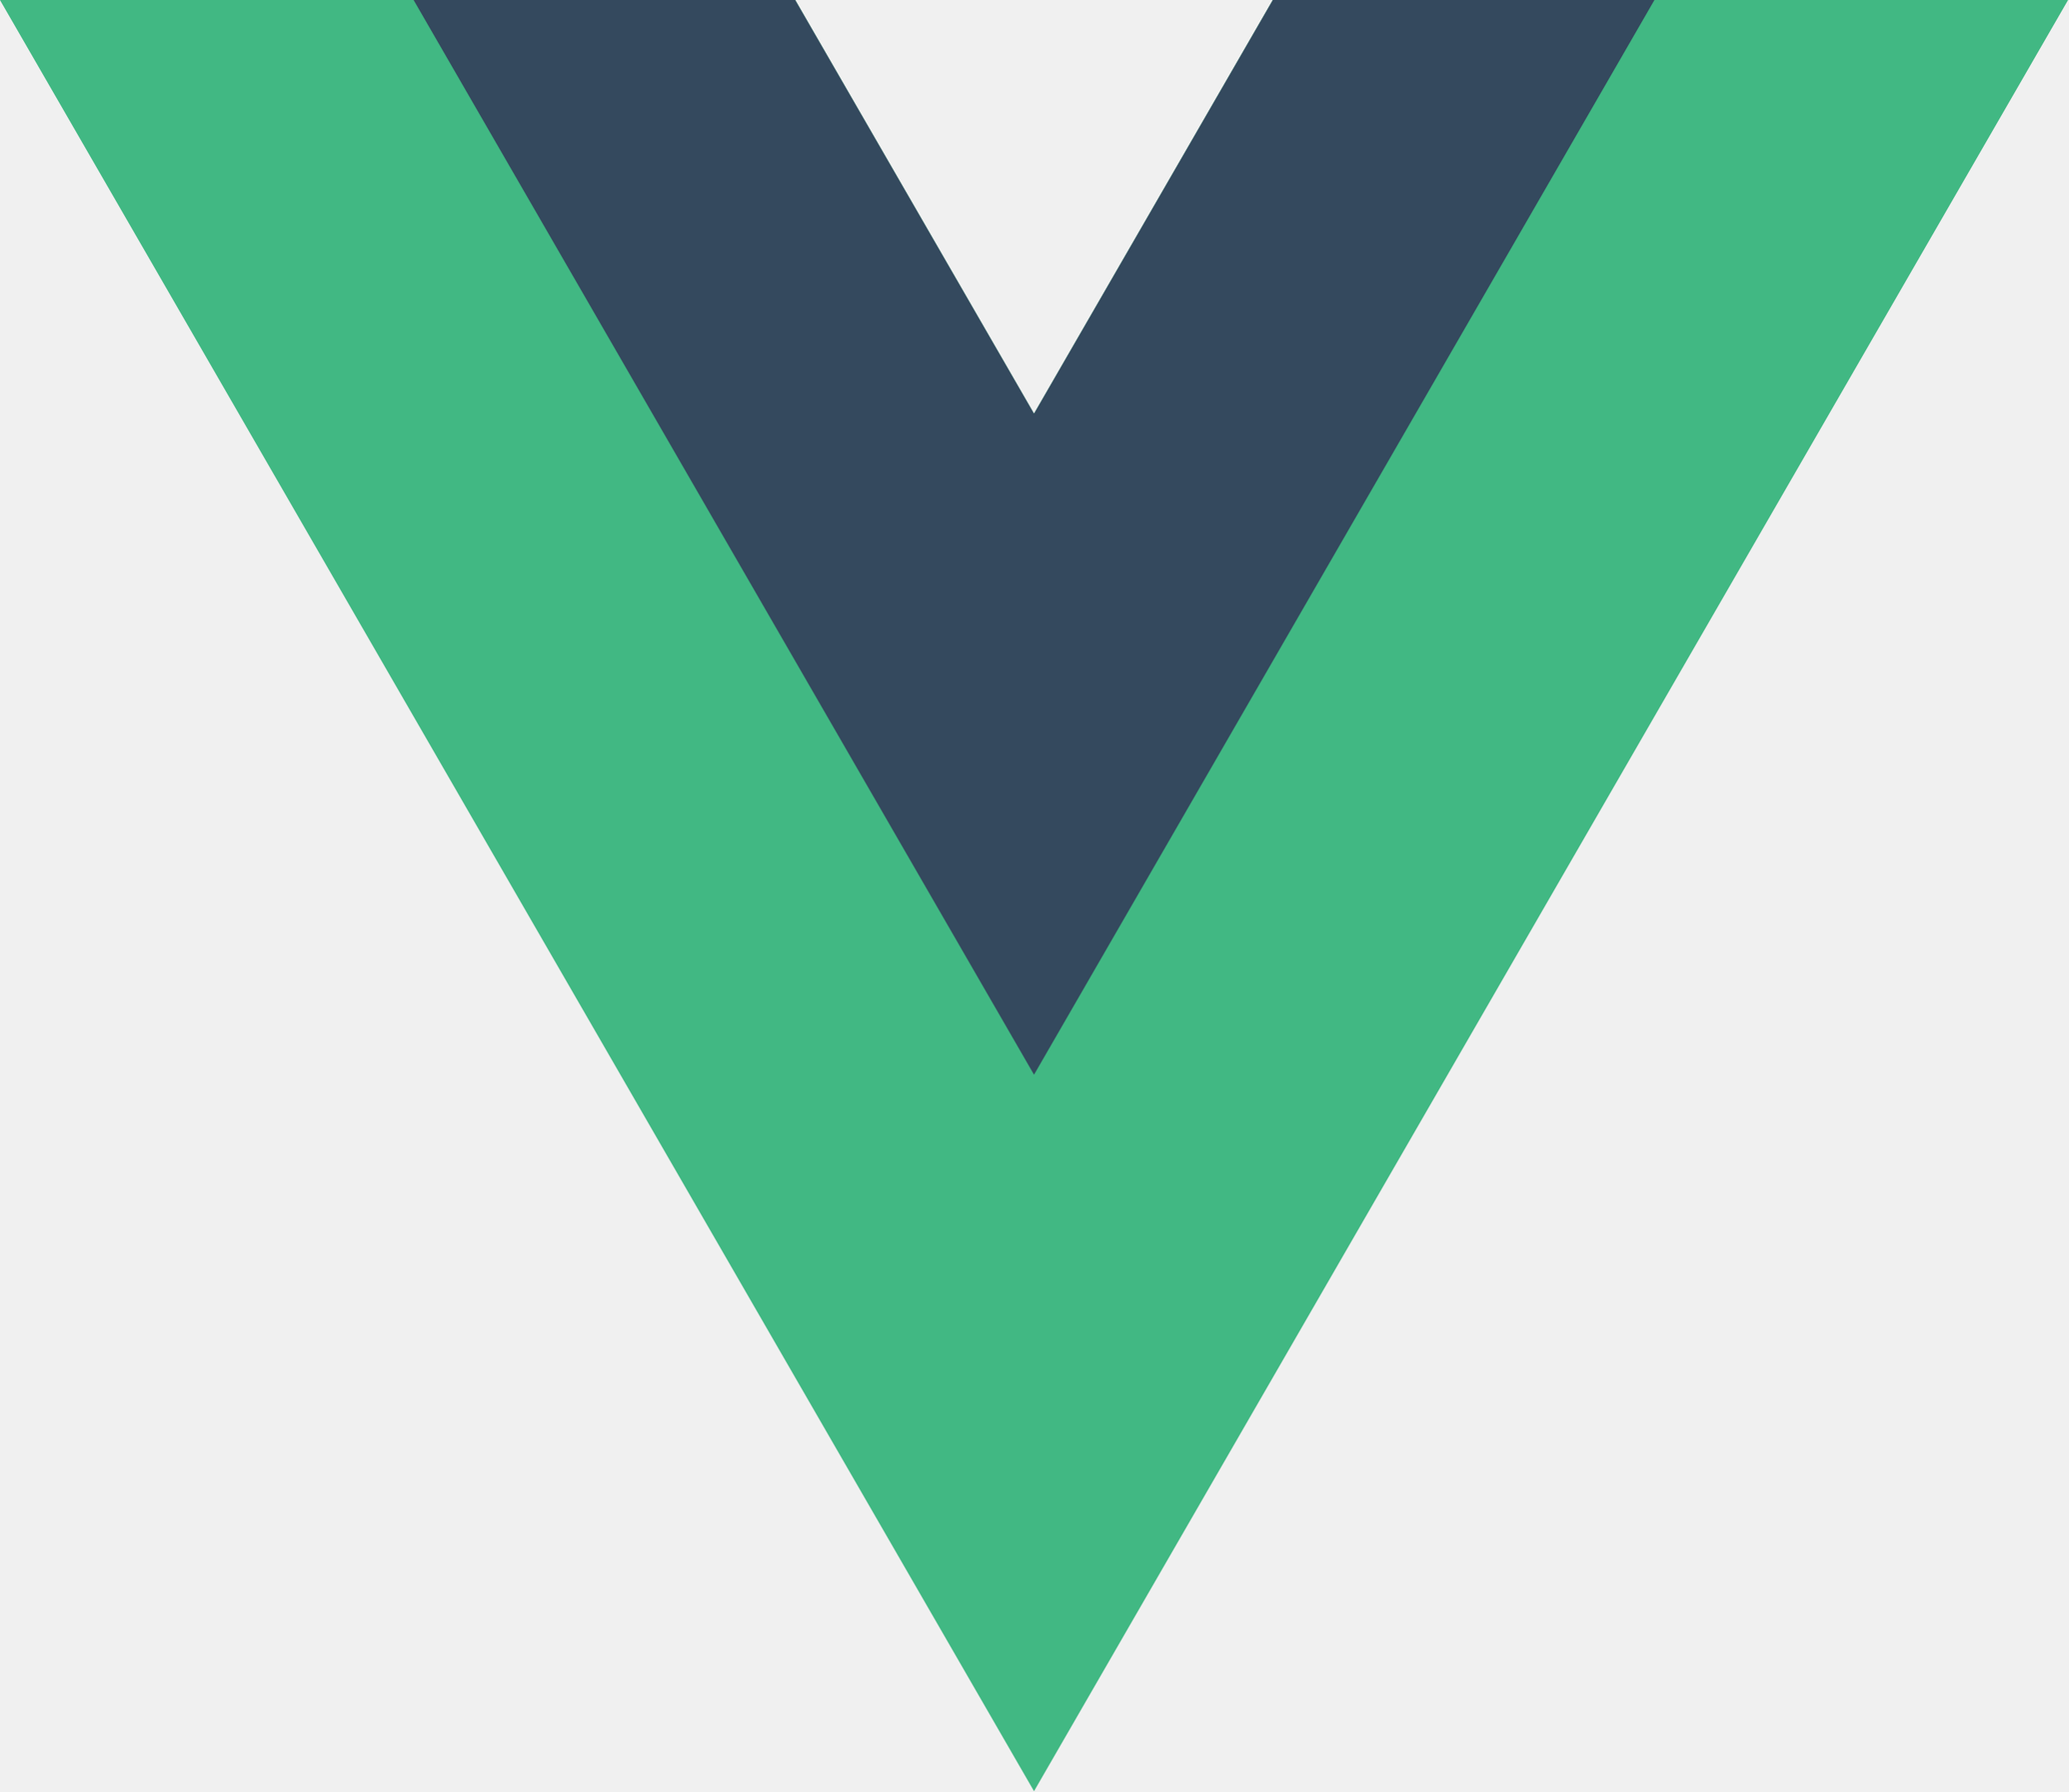
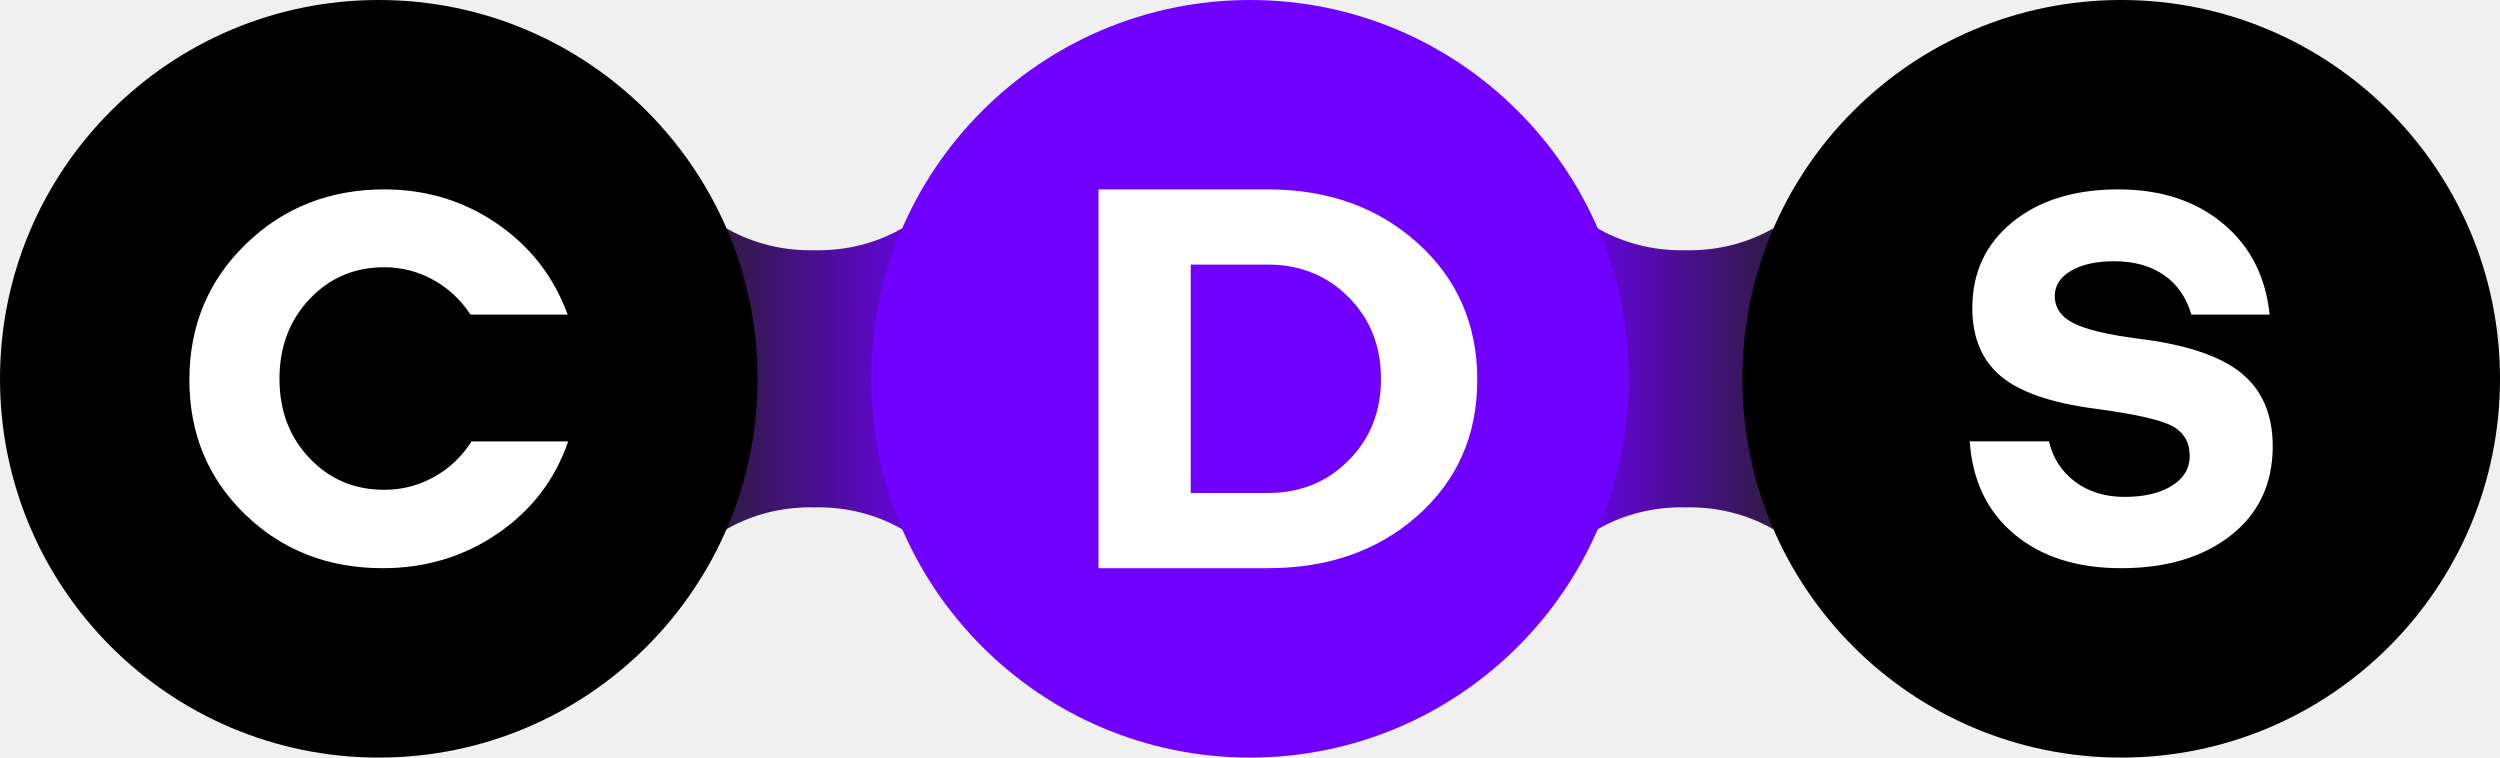
- <svg xmlns="http://www.w3.org/2000/svg" viewBox="0 0 261.76 226.69">
-   <path d="M161.096.001l-30.225 52.351L100.647.001H-.005l130.877 226.688L261.749.001z" fill="#41b883" />
-   <path d="M161.096.001l-30.225 52.351L100.647.001H52.346l78.526 136.01L209.398.001z" fill="#34495e" />
+ <svg xmlns="http://www.w3.org/2000/svg" width="66" height="20" viewBox="0 0 66 20" fill="none">
+   <path fill-rule="evenodd" clip-rule="evenodd" d="M23.635 6.127C22.961 6.47 22.221 6.623 21.497 6.606C20.772 6.623 20.033 6.47 19.359 6.127C18.794 5.839 18.338 5.449 18.001 5L18 5.002C19.042 6.447 19.646 8.161 19.646 10H23.361C23.361 8.165 23.962 6.455 25 5.012L24.992 5C24.656 5.449 24.2 5.839 23.635 6.127ZM23.361 10H19.646C19.646 11.839 19.042 13.553 18 14.998L18.001 15C18.338 14.55 18.794 14.161 19.359 13.873C20.033 13.53 20.772 13.377 21.497 13.395C22.221 13.377 22.961 13.53 23.635 13.873C24.2 14.161 24.656 14.55 24.992 15L25 14.988C23.962 13.545 23.361 11.835 23.361 10Z" fill="url(#paint0_linear)" />
+   <path fill-rule="evenodd" clip-rule="evenodd" d="M46.634 6.127C45.96 6.47 45.221 6.623 44.496 6.606C43.772 6.623 43.033 6.47 42.359 6.127C41.794 5.839 41.338 5.449 41.001 5L41 5.002C42.042 6.447 42.645 8.161 42.646 10H46.361C46.361 8.165 46.962 6.455 48 5.012L47.992 5C47.655 5.449 47.199 5.839 46.634 6.127ZM46.361 10H42.646C42.645 11.839 42.042 13.553 41 14.998L41.001 15C41.338 14.55 41.794 14.161 42.359 13.873C43.033 13.53 43.772 13.377 44.496 13.395C45.221 13.377 45.96 13.53 46.634 13.873C47.199 14.161 47.655 14.55 47.992 15L48 14.988C46.962 13.545 46.361 11.835 46.361 10Z" fill="url(#paint1_linear)" />
+   <path fill-rule="evenodd" clip-rule="evenodd" d="M66 10C66 15.523 61.523 20 56 20C50.477 20 46 15.523 46 10C46 4.477 50.477 0 56 0C61.523 0 66 4.477 66 10Z" fill="black" />
+   <path fill-rule="evenodd" clip-rule="evenodd" d="M55.924 5C57.042 5 57.962 5.3 58.683 5.898C59.404 6.497 59.815 7.299 59.917 8.305H57.851C57.721 7.855 57.481 7.507 57.13 7.263C56.778 7.019 56.34 6.897 55.813 6.897C55.341 6.897 54.962 6.981 54.676 7.148C54.389 7.316 54.246 7.538 54.246 7.816C54.246 8.123 54.408 8.36 54.731 8.527C55.055 8.695 55.619 8.832 56.423 8.937C57.689 9.09 58.602 9.392 59.161 9.842C59.72 10.293 60 10.939 60 11.782C60 12.768 59.633 13.552 58.898 14.131C58.163 14.71 57.194 15 55.993 15C54.837 15 53.901 14.703 53.185 14.109C52.469 13.515 52.074 12.697 52 11.652H54.093C54.195 12.093 54.424 12.447 54.78 12.716C55.136 12.984 55.572 13.118 56.09 13.118C56.608 13.118 57.023 13.02 57.338 12.823C57.652 12.627 57.809 12.366 57.809 12.04C57.809 11.686 57.661 11.425 57.366 11.257C57.07 11.09 56.386 10.934 55.314 10.79C54.149 10.637 53.317 10.35 52.818 9.928C52.319 9.507 52.069 8.908 52.069 8.132C52.069 7.193 52.423 6.437 53.13 5.862C53.837 5.288 54.768 5 55.924 5Z" fill="white" />
+   <path fill-rule="evenodd" clip-rule="evenodd" d="M33 20C27.477 20 23 15.523 23 10C23 4.477 27.477 0 33 0C38.523 0 43 4.477 43 10C43 15.523 38.523 20 33 20Z" fill="#7000FF" />
+   <path fill-rule="evenodd" clip-rule="evenodd" d="M31.435 6.985V13.015H33.469C34.321 13.015 35.033 12.728 35.602 12.155C36.173 11.581 36.458 10.863 36.458 10C36.458 9.137 36.173 8.419 35.602 7.845C35.033 7.272 34.321 6.985 33.469 6.985H31.435ZM39 10.029C39 11.481 38.478 12.672 37.436 13.603C36.393 14.534 35.071 15 33.469 15H29V5H33.469C35.06 5 36.381 5.473 37.428 6.419C38.476 7.365 39 8.568 39 10.029Z" fill="white" />
+   <path fill-rule="evenodd" clip-rule="evenodd" d="M20 10C20 15.523 15.523 20 10 20C4.477 20 0 15.523 0 10C0 4.477 4.477 0 10 0C15.523 0 20 4.477 20 10Z" fill="black" />
+   <path fill-rule="evenodd" clip-rule="evenodd" d="M10.143 12.931C10.611 12.931 11.048 12.819 11.454 12.594C11.86 12.369 12.192 12.055 12.45 11.653H15C14.656 12.658 14.038 13.468 13.145 14.08C12.252 14.694 11.237 15 10.101 15C8.658 15 7.447 14.526 6.469 13.578C5.489 12.629 5 11.447 5 10.029C5 8.602 5.497 7.407 6.49 6.444C7.483 5.481 8.701 5 10.143 5C11.251 5 12.245 5.302 13.123 5.905C14.002 6.509 14.623 7.309 14.986 8.305H12.421C12.163 7.912 11.834 7.606 11.433 7.385C11.032 7.165 10.602 7.055 10.143 7.055C9.36 7.055 8.703 7.335 8.173 7.895C7.643 8.456 7.378 9.157 7.378 10C7.378 10.843 7.643 11.542 8.173 12.098C8.703 12.654 9.36 12.931 10.143 12.931Z" fill="white" />
+   <defs>
+     <linearGradient id="paint0_linear" x1="25" y1="10" x2="18" y2="10" gradientUnits="userSpaceOnUse">
+       <stop stop-color="#7000FF" />
+       <stop offset="1" stop-color="#231F1F" />
+     </linearGradient>
+     <linearGradient id="paint1_linear" x1="41" y1="10" x2="48" y2="10" gradientUnits="userSpaceOnUse">
+       <stop stop-color="#7000FF" />
+       <stop offset="1" stop-color="#231F1F" />
+     </linearGradient>
+   </defs>
</svg>
